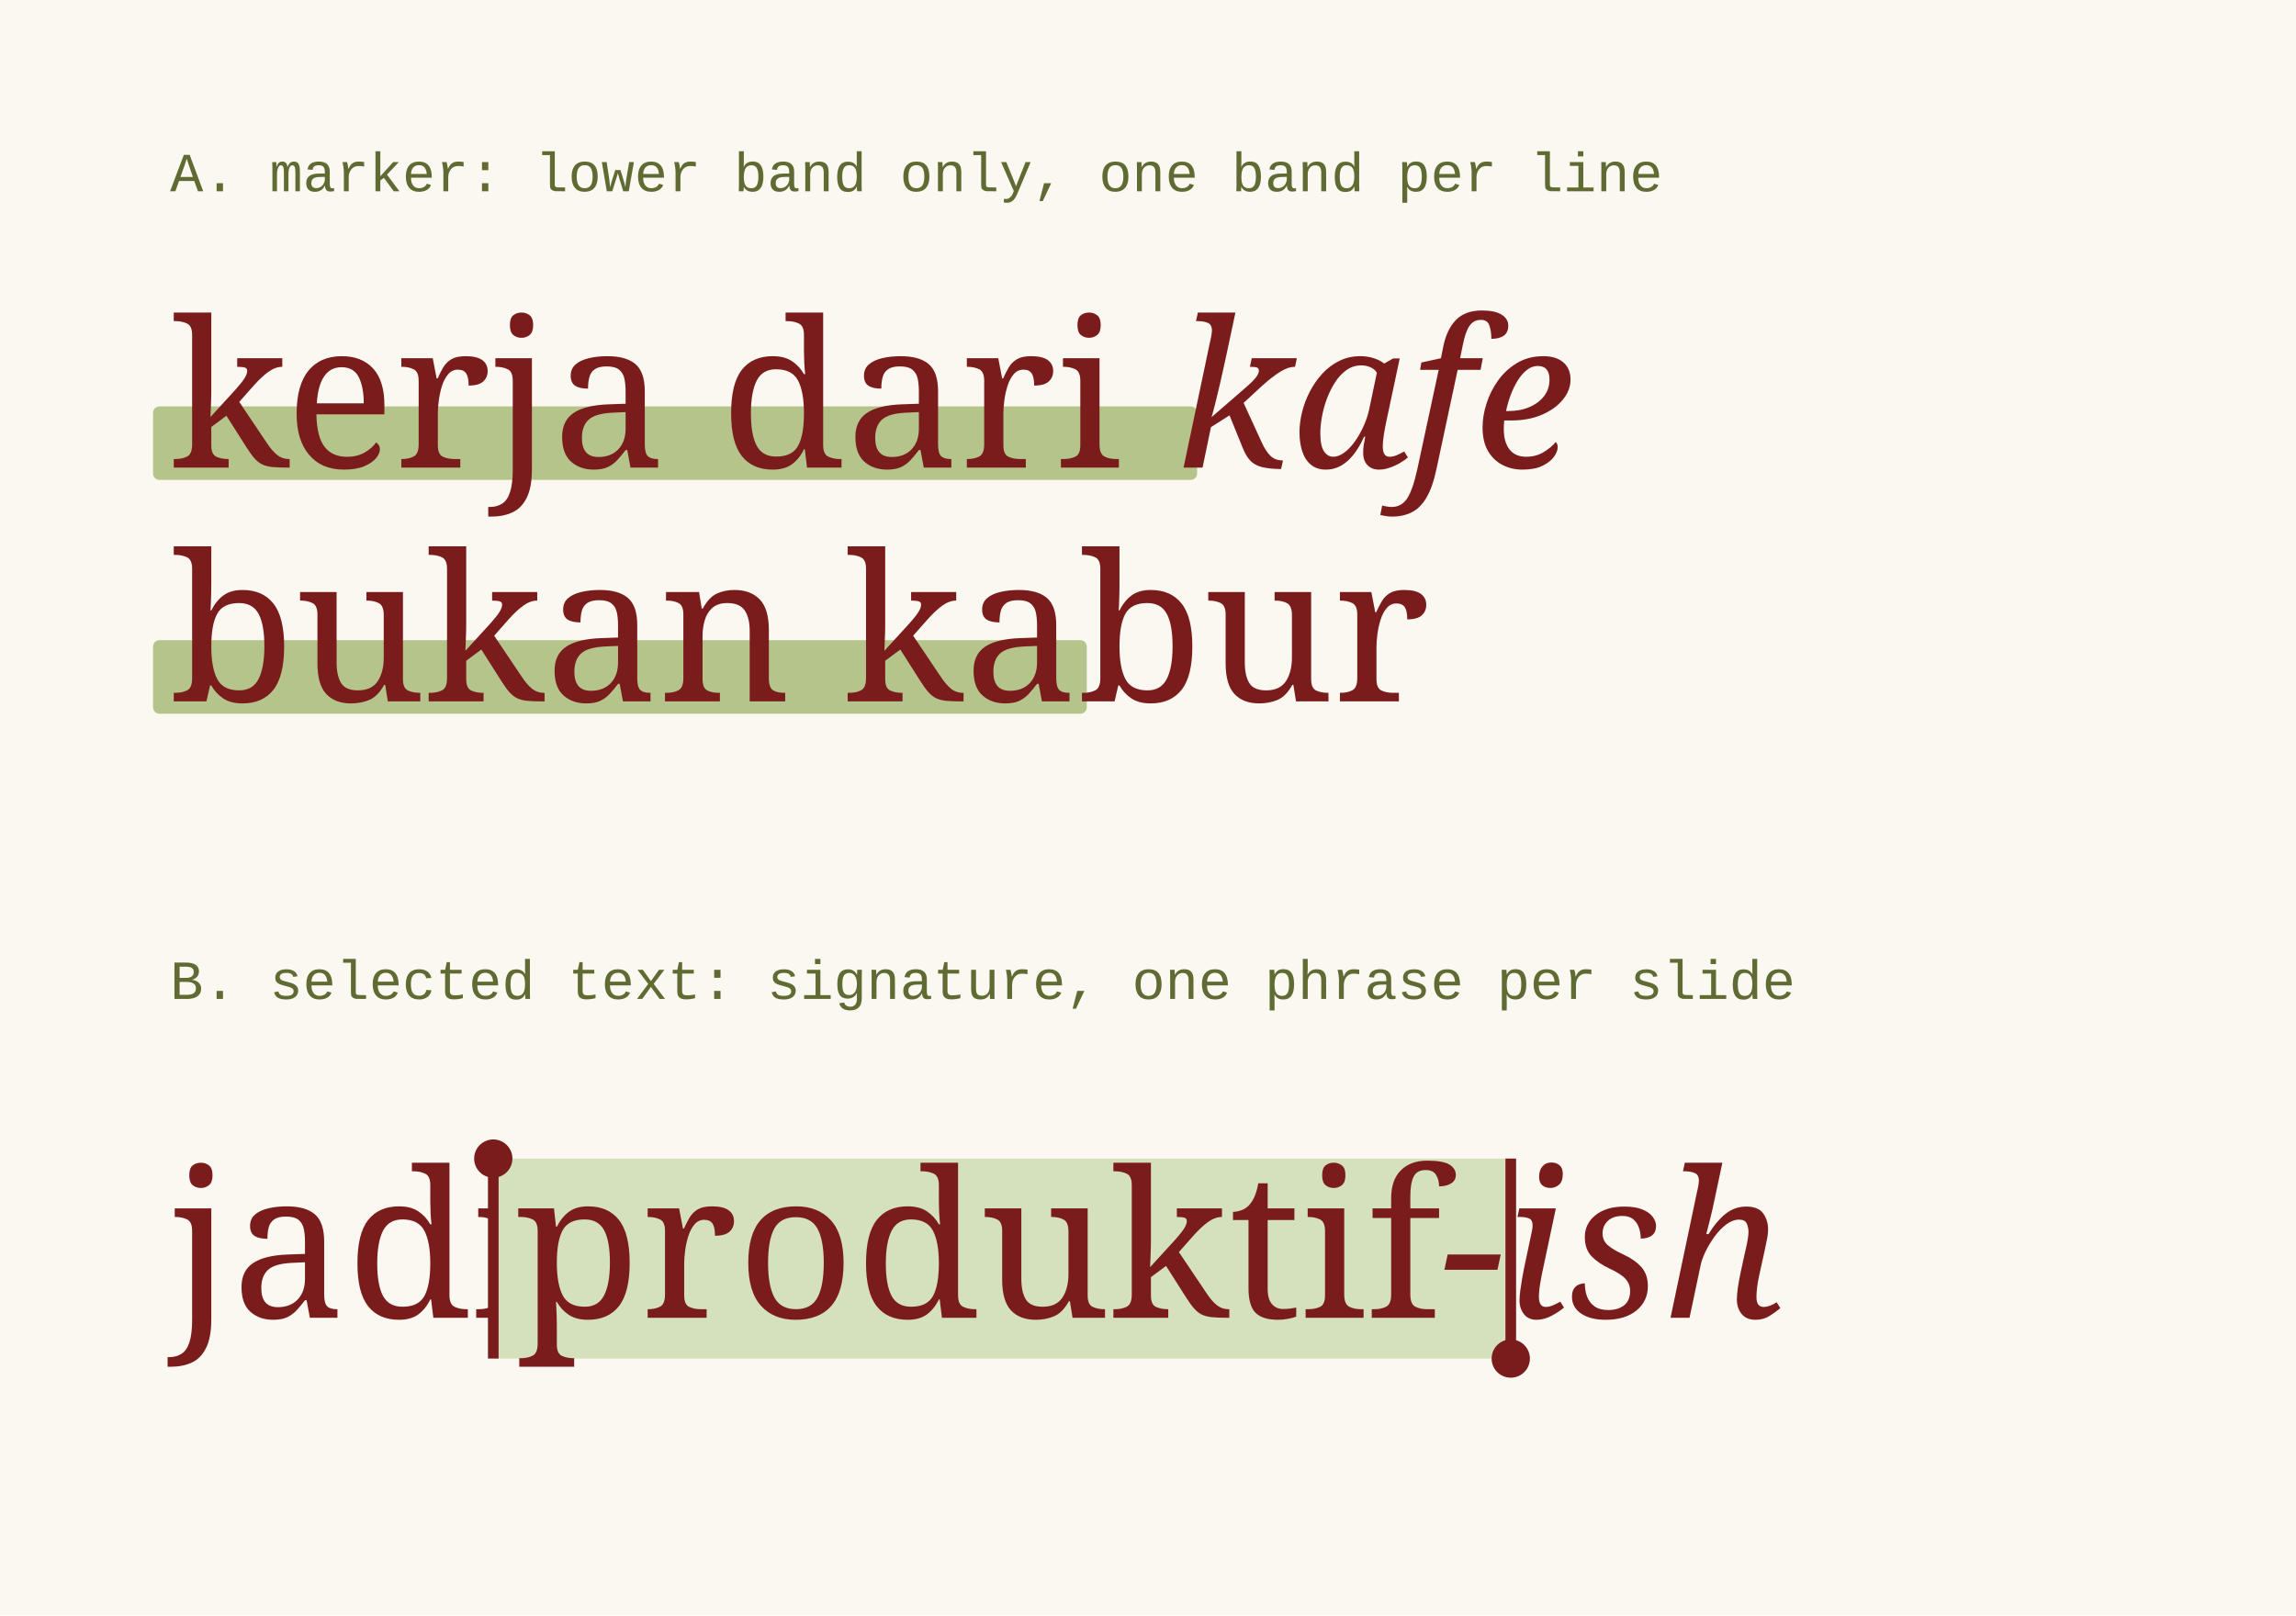
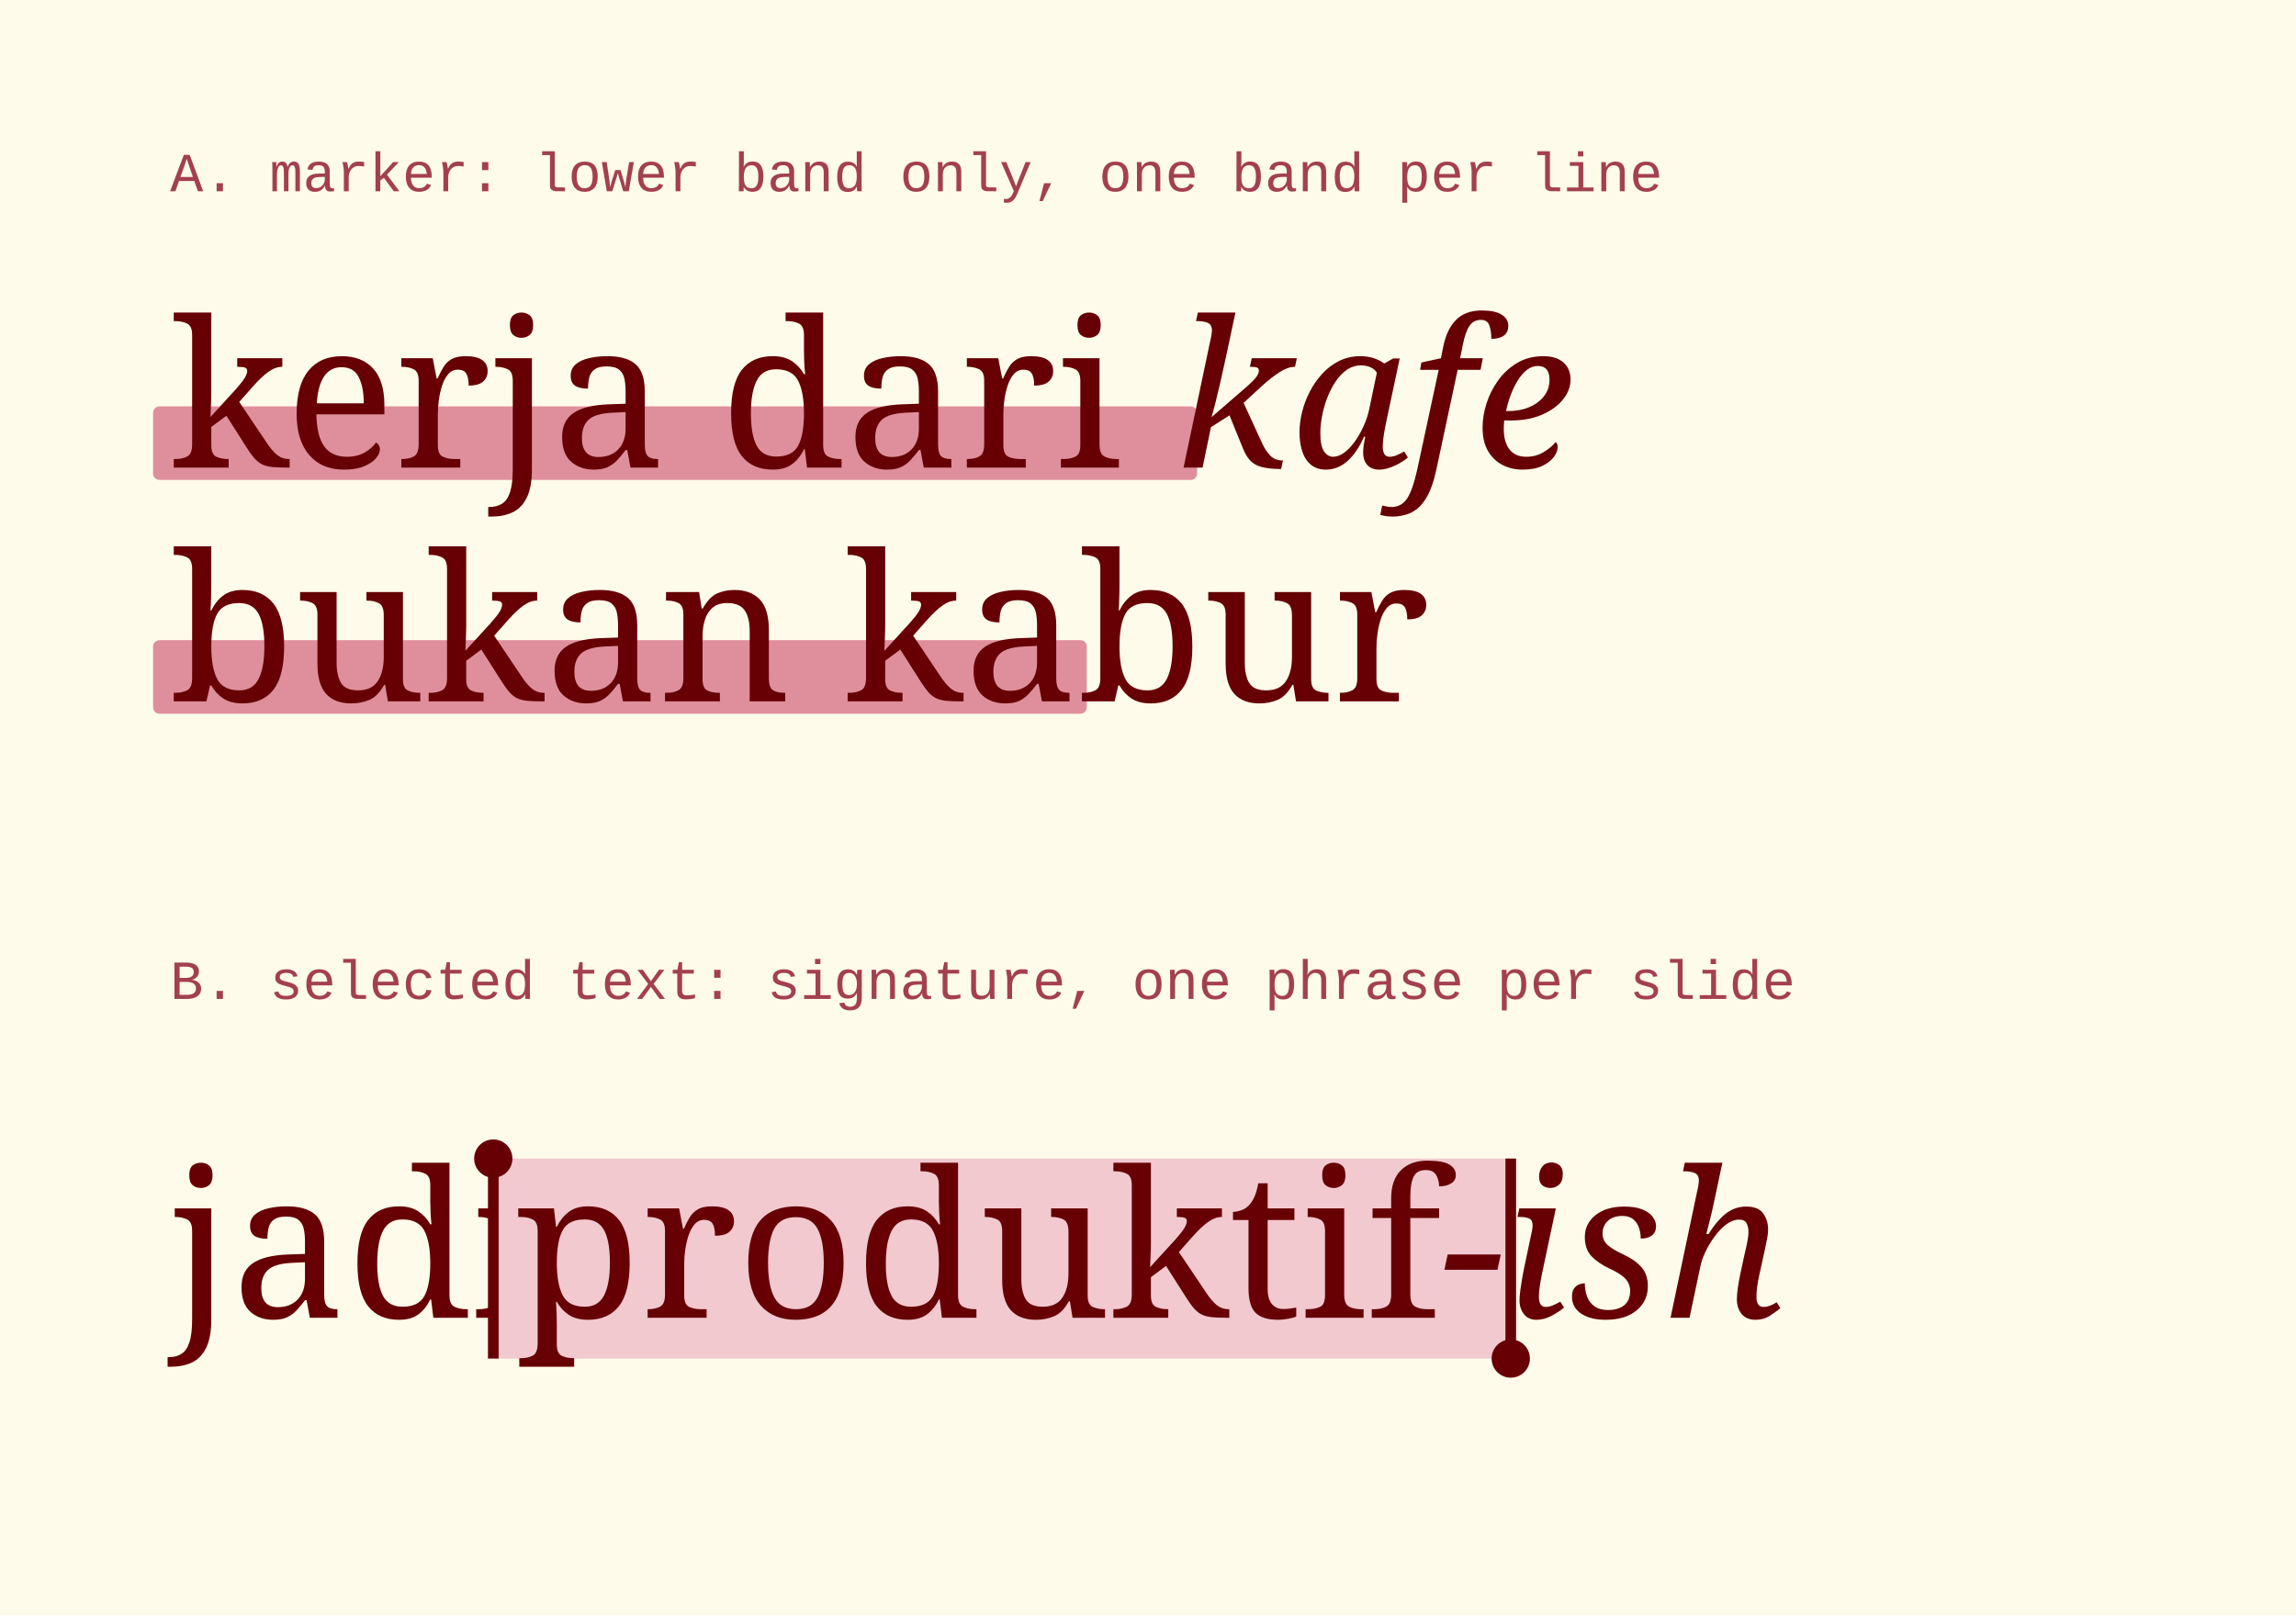
<svg xmlns="http://www.w3.org/2000/svg" width="1080" height="760" viewBox="0 0 1080 760">
  <defs />
-   <rect width="1080" height="760" fill="#FBF8F2" />
-   <text x="80" y="90" font-family="'Courier Prime', 'Courier New', monospace" font-size="26" fill="#5F6B33">A. marker: lower band only, one band per line</text>
-   <rect x="72" y="191.2" width="491.1" height="34.6" rx="3" fill="#B5C48A" />
-   <text x="80" y="220" font-family="'Instrument Serif', Georgia, serif" font-size="96" fill="#7A1C1C">kerja dari <tspan font-style="italic">kafe</tspan>
+   <rect width="1080" height="760" fill="#FFFBEA" />
+   <text x="80" y="90" font-family="'Courier Prime', 'Courier New', monospace" font-size="26" fill="#A3404F">A. marker: lower band only, one band per line</text>
+   <rect x="72" y="191.2" width="491.1" height="34.6" rx="3" fill="#DF8F9C" />
+   <text x="80" y="220" font-family="'Instrument Serif', Georgia, serif" font-size="96" fill="#660005">kerja dari <tspan font-style="italic">kafe</tspan>
  </text>
-   <rect x="72" y="301.2" width="439.2" height="34.6" rx="3" fill="#B5C48A" />
-   <text x="80" y="330" font-family="'Instrument Serif', Georgia, serif" font-size="96" fill="#7A1C1C">bukan kabur</text>
-   <text x="80" y="470" font-family="'Courier Prime', 'Courier New', monospace" font-size="26" fill="#5F6B33">B. selected text: signature, one phrase per slide</text>
-   <text x="80" y="620" font-family="'Instrument Serif', Georgia, serif" font-size="96" fill="#7A1C1C">jadi</text>
-   <rect x="232.531" y="545.1" width="477.6" height="94.1" fill="#D5E0BC" />
-   <rect x="229.531" y="545.1" width="5" height="94.1" fill="#7A1C1C" />
-   <circle cx="232.031" cy="545.1" r="9" fill="#7A1C1C" />
-   <rect x="708.141" y="545.1" width="5" height="94.1" fill="#7A1C1C" />
-   <circle cx="710.641" cy="639.2" r="9" fill="#7A1C1C" />
-   <text x="242.531" y="620" font-family="'Instrument Serif', Georgia, serif" font-size="96" fill="#7A1C1C">produktif<tspan font-style="italic">-ish</tspan>
+   <rect x="72" y="301.2" width="439.2" height="34.6" rx="3" fill="#DF8F9C" />
+   <text x="80" y="330" font-family="'Instrument Serif', Georgia, serif" font-size="96" fill="#660005">bukan kabur</text>
+   <text x="80" y="470" font-family="'Courier Prime', 'Courier New', monospace" font-size="26" fill="#A3404F">B. selected text: signature, one phrase per slide</text>
+   <text x="80" y="620" font-family="'Instrument Serif', Georgia, serif" font-size="96" fill="#660005">jadi</text>
+   <rect x="232.531" y="545.1" width="477.6" height="94.1" fill="#F2C9CF" />
+   <rect x="229.531" y="545.1" width="5" height="94.1" fill="#660005" />
+   <circle cx="232.031" cy="545.1" r="9" fill="#660005" />
+   <rect x="708.141" y="545.1" width="5" height="94.1" fill="#660005" />
+   <circle cx="710.641" cy="639.2" r="9" fill="#660005" />
+   <text x="242.531" y="620" font-family="'Instrument Serif', Georgia, serif" font-size="96" fill="#660005">produktif<tspan font-style="italic">-ish</tspan>
  </text>
</svg>
